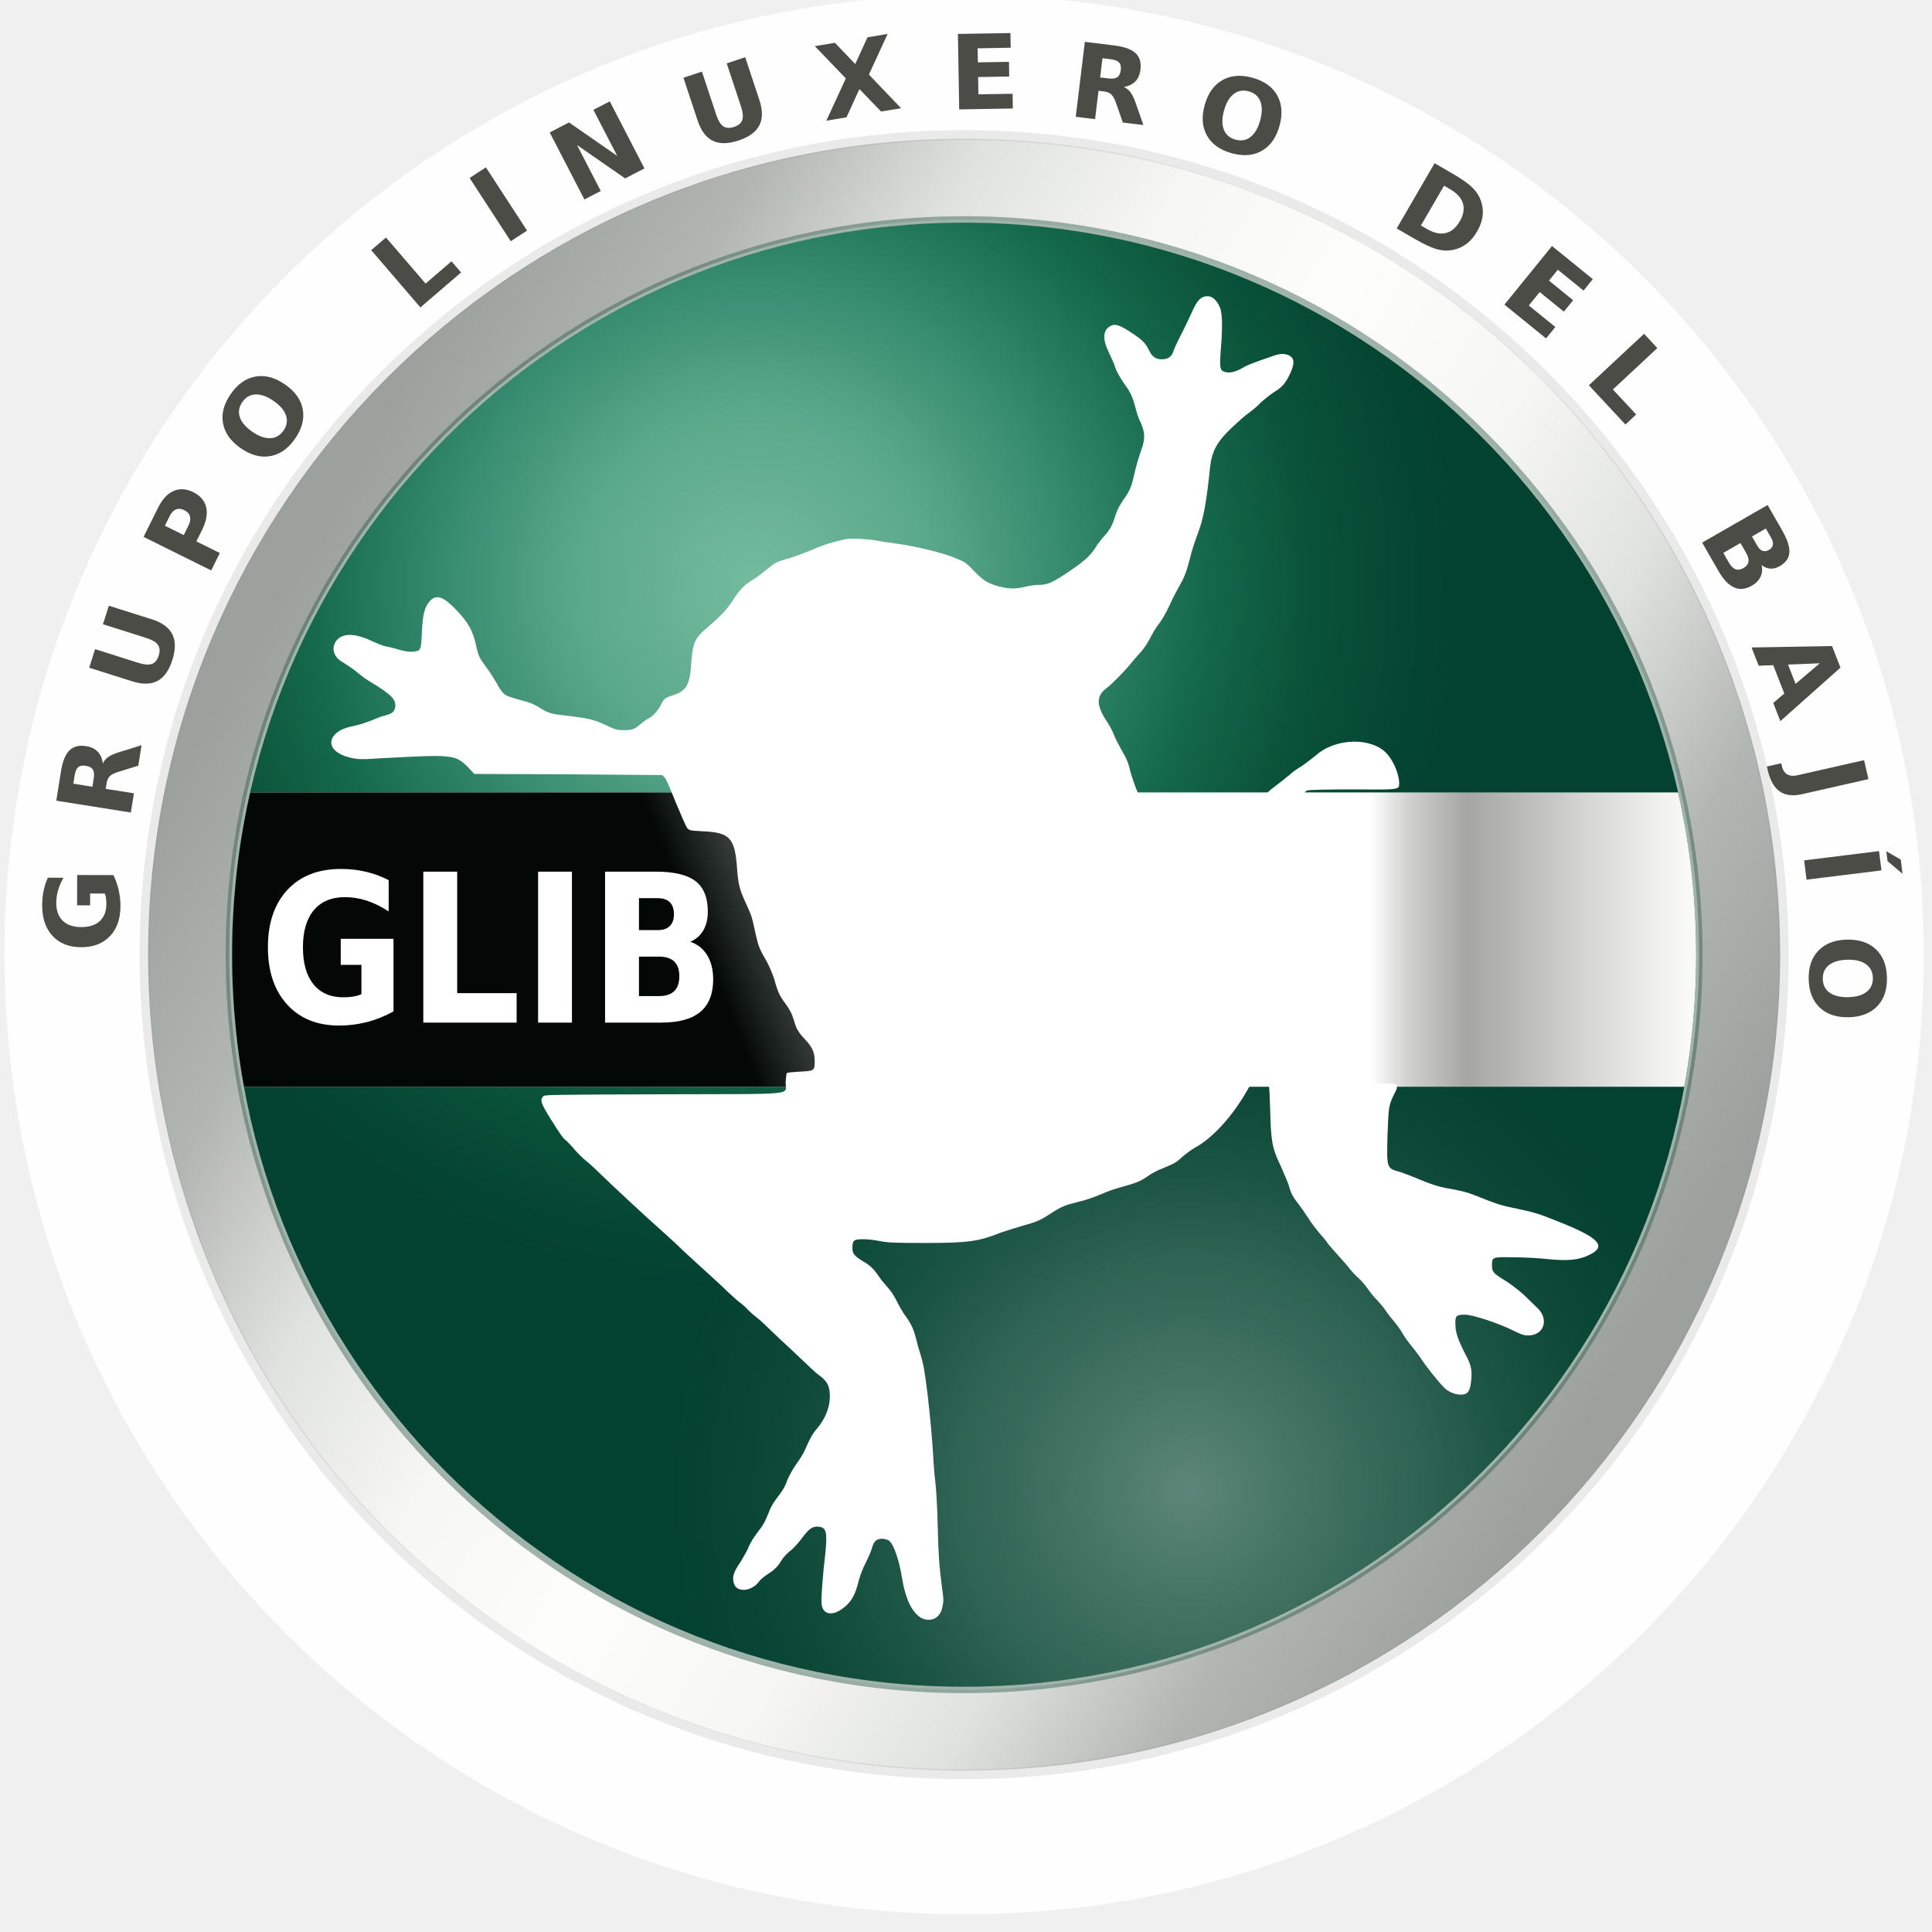
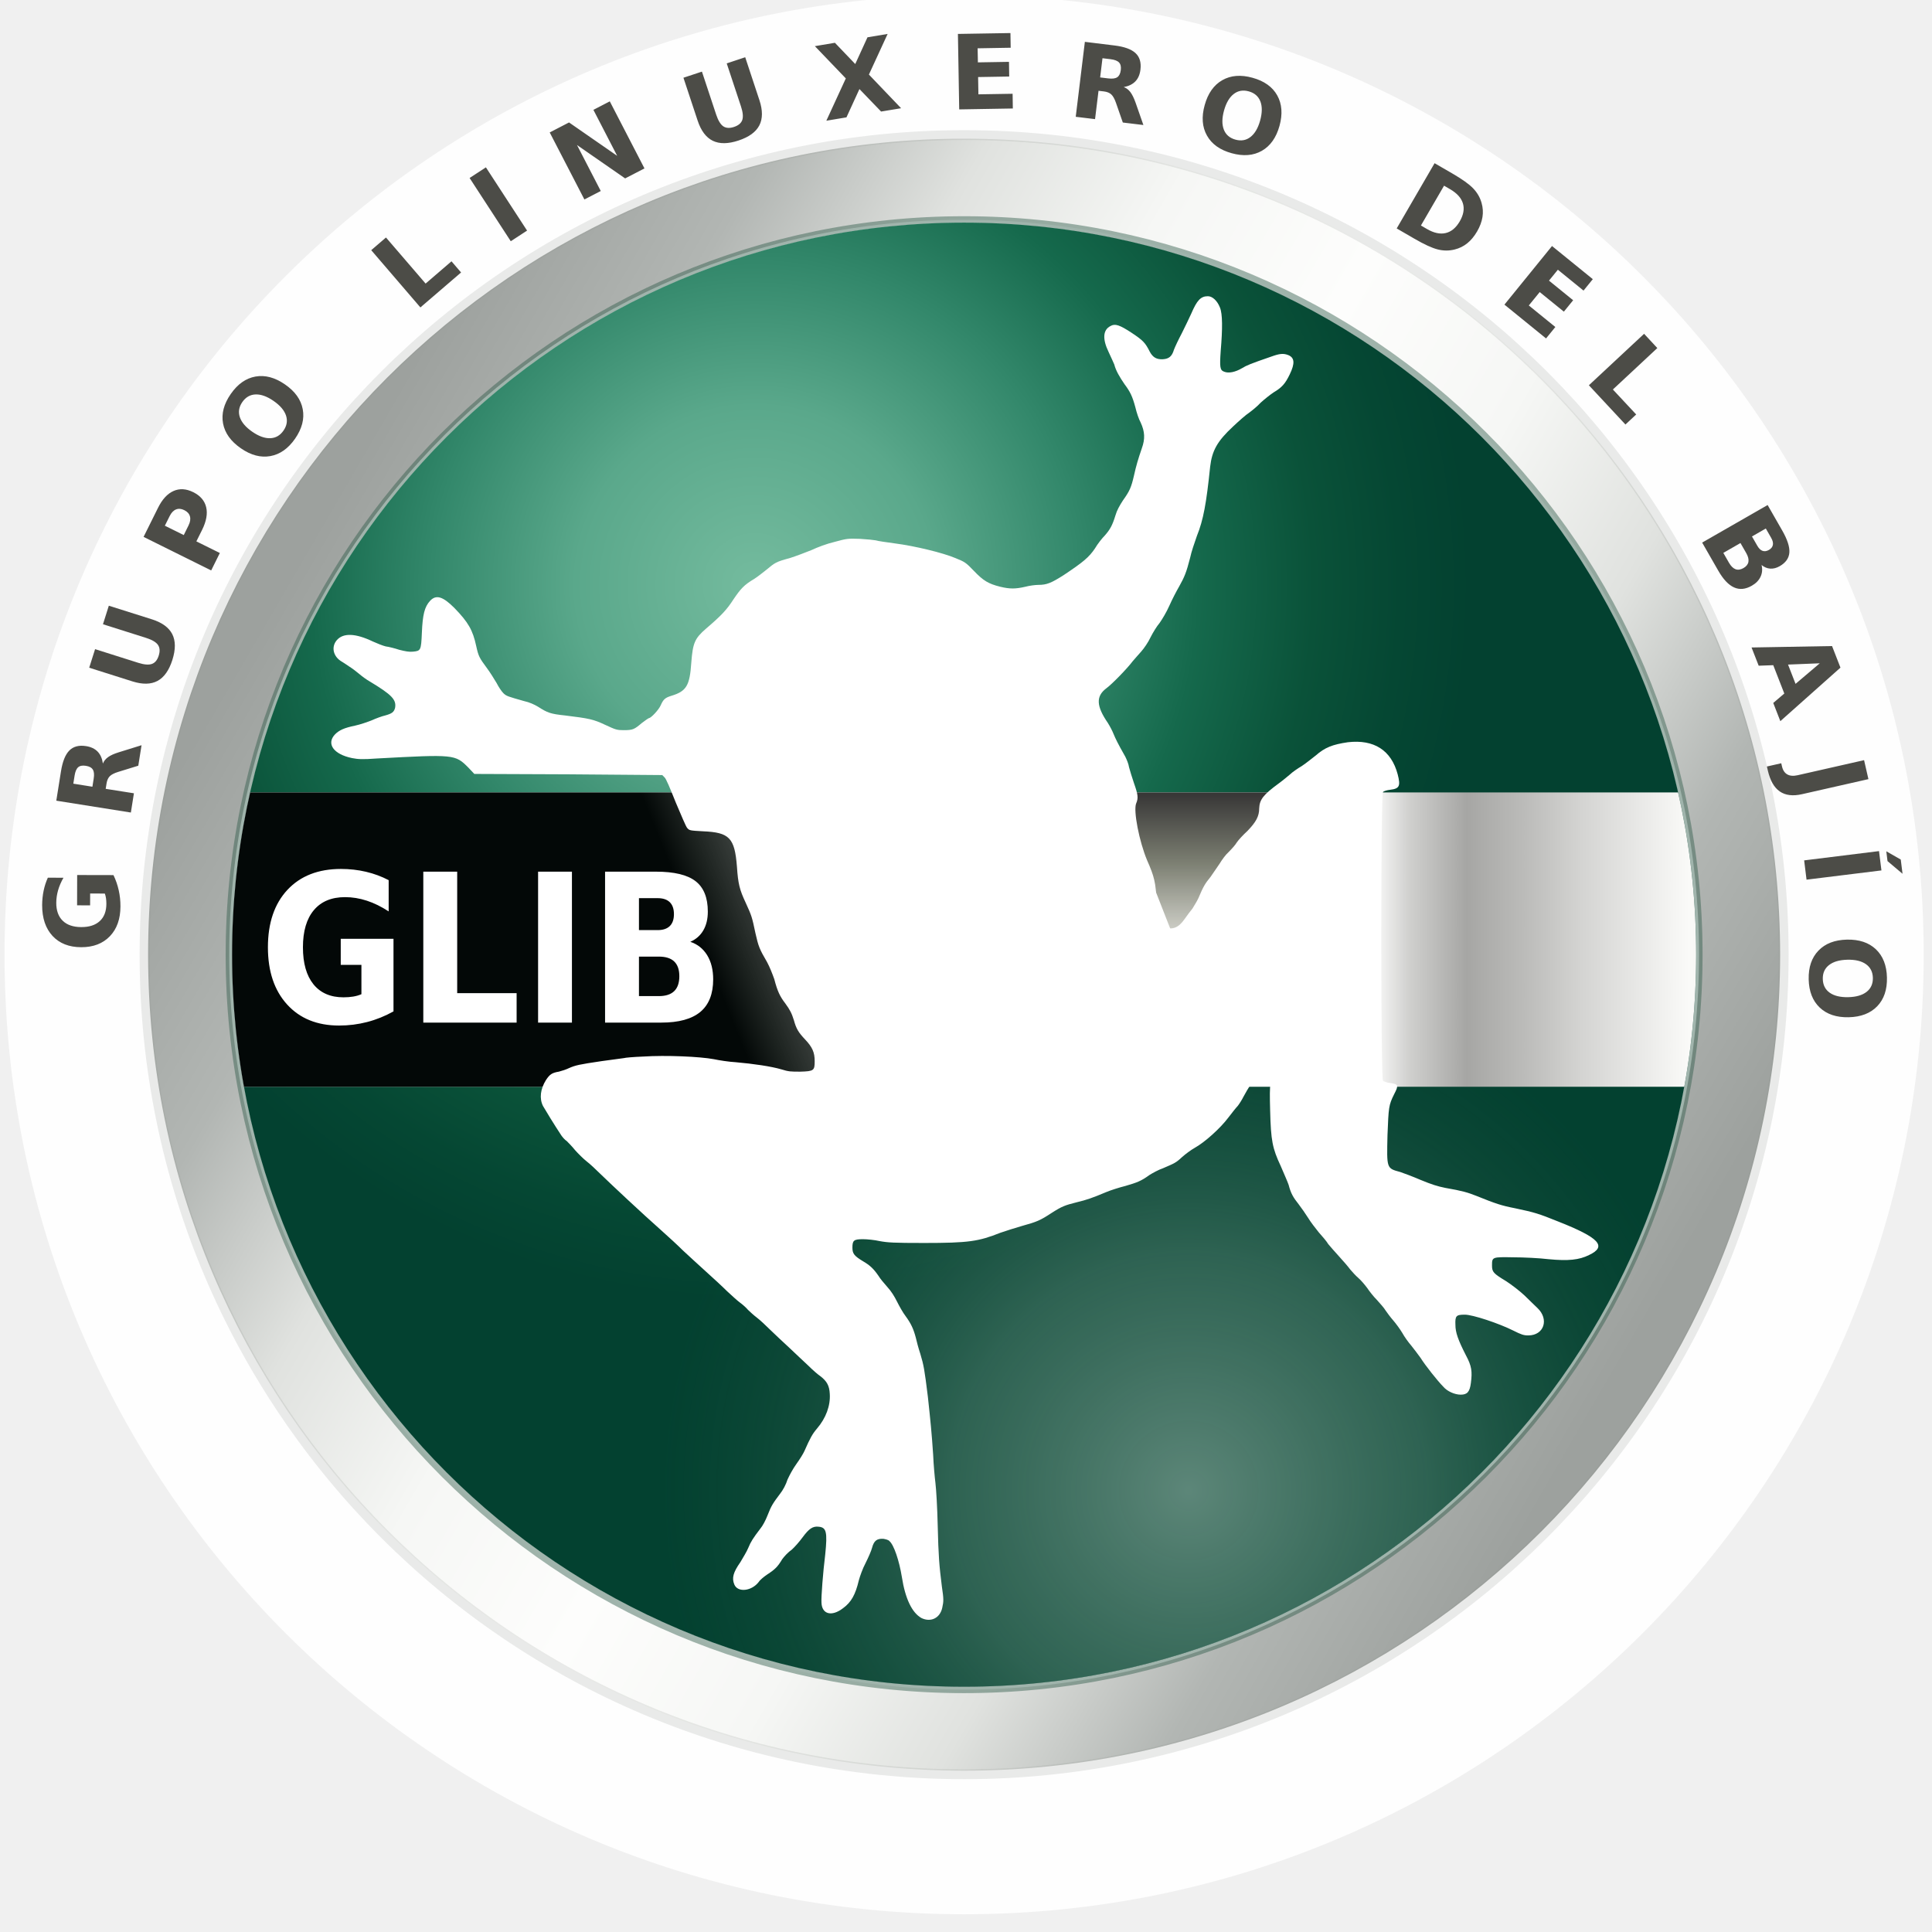
<svg xmlns="http://www.w3.org/2000/svg" viewBox="0 0 512 512">
  <defs>
    <linearGradient id="grad-anillo" x1="78" y1="150" x2="433" y2="356" gradientUnits="userSpaceOnUse">
      <stop offset="0" stop-color="#9da19e" />
      <stop offset=".13" stop-color="#b2b6b3" />
      <stop offset=".25" stop-color="#e0e2df" />
      <stop offset=".37" stop-color="#f6f7f5" />
      <stop offset=".5" stop-color="#fdfdfc" />
      <stop offset=".63" stop-color="#f6f7f5" />
      <stop offset=".75" stop-color="#e0e2df" />
      <stop offset=".87" stop-color="#b2b6b3" />
      <stop offset="1" stop-color="#9da19e" />
    </linearGradient>
    <radialGradient id="grad-esfera" cx="200" cy="155" r="190" gradientUnits="userSpaceOnUse">
      <stop offset="0" stop-color="#74bb9e" />
      <stop offset=".25" stop-color="#5aa88b" />
      <stop offset=".45" stop-color="#33886b" />
      <stop offset=".62" stop-color="#15694c" />
      <stop offset=".78" stop-color="#0a5239" />
      <stop offset=".9" stop-color="#054733" />
      <stop offset="1" stop-color="#034130" />
    </radialGradient>
    <radialGradient id="grad-brillo" cx="315" cy="395" r="140" gradientUnits="userSpaceOnUse">
      <stop offset="0" stop-color="#c9dbd1" stop-opacity=".45" />
      <stop offset=".45" stop-color="#93b1a2" stop-opacity=".3" />
      <stop offset=".8" stop-color="#5a8270" stop-opacity=".1" />
      <stop offset="1" stop-color="#3d6b58" stop-opacity="0" />
    </radialGradient>
    <linearGradient id="grad-banda" x1="50" y1="0" x2="462" y2="0" gradientUnits="userSpaceOnUse">
      <stop offset="0" stop-color="#ffffff" />
      <stop offset=".76" stop-color="#ffffff" />
      <stop offset=".785" stop-color="#d0d0ce" />
      <stop offset=".822" stop-color="#a6a6a4" />
      <stop offset=".86" stop-color="#bcbcba" />
      <stop offset=".896" stop-color="#d4d4d2" />
      <stop offset=".932" stop-color="#e8e8e6" />
      <stop offset=".965" stop-color="#fafaf8" />
      <stop offset="1" stop-color="#e6e6e4" />
    </linearGradient>
    <linearGradient id="grad-banda-negra" x1="187" y1="253" x2="289" y2="212" gradientUnits="userSpaceOnUse">
      <stop offset="0" stop-color="#030807" />
      <stop offset=".08" stop-color="#1d2320" />
      <stop offset=".35" stop-color="#5f6461" stop-opacity=".9" />
      <stop offset=".7" stop-color="#c4c7c5" stop-opacity=".45" />
      <stop offset="1" stop-color="#ffffff" stop-opacity="0" />
    </linearGradient>
+     <linearGradient id="grad-sombra" x1="0" y1="210" x2="0" y2="252" gradientUnits="userSpaceOnUse">
+       <stop offset="0" stop-color="#363535" />
+       <stop offset=".45" stop-color="#7d8073" />
+       <stop offset="1" stop-color="#e6e6e0" />
+     </linearGradient>
    <clipPath id="recorte-esfera">
      <circle cx="255.5" cy="253" r="194" />
    </clipPath>
  </defs>
  <circle id="fondo" cx="255.5" cy="253" r="254.3" fill="#fefefe" />
  <g id="anillo">
    <circle cx="255.5" cy="253" r="205.5" fill="none" stroke="url(#grad-anillo)" stroke-width="21.5" />
    <circle cx="255.5" cy="253" r="194.8" fill="none" stroke="#2f5c4a" stroke-width="1.8" stroke-opacity=".45" />
    <circle cx="255.5" cy="253" r="217.2" fill="none" stroke="#8e938f" stroke-width="2.6" stroke-opacity=".18" />
  </g>
  <g id="esfera">
    <circle cx="255.5" cy="253" r="194" fill="url(#grad-esfera)" />
    <circle cx="255.5" cy="253" r="194" fill="url(#grad-brillo)" />
  </g>
  <g id="banda" clip-path="url(#recorte-esfera)">
    <rect x="50" y="210" width="412" height="78" fill="url(#grad-banda)" />
    <rect x="50" y="210" width="412" height="78" fill="url(#grad-banda-negra)" />
+     <path id="sombra" d="M296 210H340L314 256Z" fill="url(#grad-sombra)" />
  </g>
  <path id="glib" d="M104.28 268.03Q100.93 269.9 97.32 270.84Q93.7 271.78 89.86 271.78Q81.16 271.78 76.08 266.19Q71 260.6 71 251.04Q71 241.37 76.17 235.82Q81.35 230.28 90.35 230.28Q93.82 230.28 97 231.03Q100.18 231.78 103 233.25V241.53Q100.09 239.63 97.21 238.69Q94.33 237.75 91.44 237.75Q86.08 237.75 83.18 241.19Q80.28 244.64 80.28 251.04Q80.28 257.39 83.07 260.85Q85.87 264.3 91.02 264.3Q92.42 264.3 93.62 264.1Q94.82 263.9 95.78 263.47V255.7H90.3V248.79H104.28ZM112.18 231H121.16V263.2H136.91V271H112.18ZM142.6 231H151.57V271H142.6ZM174.29 246.49Q176.41 246.49 177.51 245.41Q178.6 244.34 178.6 242.25Q178.6 240.19 177.51 239.1Q176.41 238.02 174.29 238.02H169.33V246.49ZM174.6 263.98Q177.3 263.98 178.66 262.67Q180.03 261.35 180.03 258.7Q180.03 256.1 178.67 254.8Q177.32 253.51 174.6 253.51H169.33V263.98ZM182.94 249.59Q185.83 250.56 187.42 253.16Q189 255.76 189 259.53Q189 265.32 185.6 268.16Q182.19 271 175.25 271H160.35V231H173.83Q181.08 231 184.33 233.52Q187.58 236.04 187.58 241.58Q187.58 244.5 186.39 246.55Q185.2 248.6 182.94 249.59Z" fill="#ffffff" />
-   <path id="rana" d="M244.2 428.8C241.7 427.4 239.9 423.7 239.0 417.9C238.3 413.6 236.9 409.4 235.7 408.4C235.5 408.1 234.7 407.9 234.1 407.8C232.4 407.7 231.6 408.3 231.1 410.2C230.9 411.0 230.1 412.8 229.4 414.2C228.6 415.7 227.9 417.7 227.6 418.8C226.7 422.6 225.6 424.6 223.4 426.2C220.4 428.5 217.8 427.8 217.7 424.7C217.6 423.3 218.1 416.7 218.7 411.9C219.3 406.0 219.0 404.8 217.0 404.6C215.4 404.4 214.4 405.1 212.7 407.4C211.9 408.5 210.6 410.0 209.8 410.7C208.9 411.3 207.8 412.5 207.3 413.2C206.1 415.2 205.4 415.9 203.4 417.2C202.5 417.8 201.4 418.7 201.1 419.2C199.2 421.7 195.5 422.1 194.6 419.9C193.9 418.2 194.3 416.7 196.2 414.0C196.9 412.8 197.9 411.2 198.3 410.2C199.0 408.5 199.6 407.6 201.5 405.1C202.1 404.4 202.9 402.9 203.4 401.6C204.4 399.0 204.9 398.3 206.7 395.9C207.5 394.9 208.3 393.4 208.7 392.1C209.3 390.8 210.1 389.3 211.1 387.9C211.9 386.8 212.9 385.2 213.2 384.5C214.7 381.1 215.3 380.0 216.5 378.6C218.9 375.8 220.1 372.5 219.9 369.4C219.8 367.2 219.1 366.0 217.4 364.7C216.8 364.3 215.4 363.1 214.2 361.9C213.0 360.8 210.7 358.6 209.1 357.1C207.5 355.6 205.2 353.5 204.1 352.4C203.0 351.3 201.4 349.8 200.6 349.2C199.8 348.6 198.7 347.6 198.2 347.1C197.8 346.6 196.8 345.7 196.1 345.2C195.4 344.7 193.9 343.3 192.7 342.2C191.5 341.0 189.0 338.7 187.0 336.9C185.0 335.1 182.3 332.6 181.0 331.4C179.7 330.1 177.2 327.8 175.4 326.2C170.1 321.5 162.3 314.2 158.9 310.9C157.9 309.9 156.4 308.5 155.5 307.8C154.6 307.1 153.2 305.7 152.4 304.8C151.6 303.8 150.6 302.8 150.2 302.4C149.3 301.8 148.6 300.8 145.9 296.5C143.3 292.3 143.1 291.6 143.9 290.6C144.2 290.1 144.9 290.1 175.7 290.0C212.2 289.9 208.1 290.3 208.2 286.8C208.3 285.6 208.4 284.5 208.5 284.4C208.7 284.2 210.2 284.1 211.9 284.0C215.8 283.8 215.9 283.8 215.9 281.2C215.9 278.9 215.3 277.5 213.3 275.4C211.6 273.6 211.0 272.6 210.4 270.4C209.8 268.5 209.4 267.7 208.1 265.9C206.7 264.1 206.0 262.6 205.2 259.5C204.7 258.1 204.0 256.3 203.3 255.0C201.2 251.4 201.0 250.8 200.2 247.3C199.3 243.0 199.2 242.7 197.6 239.2C196.0 235.8 195.6 234.2 195.3 229.7C194.7 222.0 193.3 220.6 186.3 220.3C182.8 220.1 182.7 220.1 182.1 219.4C181.8 219.1 180.5 216.0 179.1 212.7C177.5 208.7 176.5 206.3 176.1 206.0L175.5 205.4L150.6 205.2L125.7 205.1L124.1 203.4C120.6 199.9 120.4 199.9 100.0 201.0C95.9 201.3 94.9 201.2 93.3 200.9C88.4 199.9 86.4 197.1 88.8 194.6C89.9 193.5 91.2 192.9 94.1 192.3C95.5 192.0 97.5 191.3 98.5 190.9C99.6 190.4 101.2 189.8 102.1 189.6C103.9 189.1 104.4 188.7 104.7 187.6C105.1 185.4 103.8 184.1 98.0 180.6C97.1 180.1 95.9 179.2 95.2 178.6C94.5 178.0 93.3 177.1 92.5 176.6C91.8 176.1 90.7 175.4 90.2 175.1C88.2 173.7 87.8 171.3 89.3 169.6C91.0 167.7 94.2 167.8 98.8 170.0C99.9 170.5 101.4 171.1 102.2 171.3C103.0 171.4 104.6 171.8 105.8 172.2C107.4 172.6 108.4 172.8 109.4 172.7C111.5 172.5 111.6 172.4 111.8 167.7C112.0 162.9 112.5 160.8 114.0 159.2C115.6 157.5 117.4 158.1 120.4 161.1C124.1 164.9 125.3 167.0 126.2 171.2C126.8 173.9 127.0 174.3 129.0 177.0C129.9 178.2 131.0 180.0 131.6 181.0C132.1 182.0 132.9 183.2 133.4 183.7C134.2 184.5 134.7 184.6 138.9 185.8C140.3 186.1 141.6 186.7 142.6 187.3C145.1 188.9 145.9 189.2 149.7 189.6C156.2 190.4 157.2 190.6 160.4 192.1C163.2 193.4 163.5 193.5 165.3 193.5C167.7 193.5 168.1 193.3 170.1 191.6C171.0 190.9 171.9 190.3 172.0 190.3C172.5 190.3 174.6 188.1 175.1 186.9C175.8 185.3 176.3 184.9 177.9 184.4C181.9 183.2 182.8 181.7 183.2 175.6C183.6 170.4 184.1 169.2 187.1 166.6C191.2 163.1 192.6 161.6 194.4 158.8C196.3 156.0 197.2 155.0 199.9 153.4C200.7 152.9 202.1 151.8 203.1 151.0C205.4 149.1 205.6 148.9 209.3 147.9C210.9 147.4 213.5 146.4 215.0 145.8C216.7 145.0 219.1 144.1 221.2 143.6C224.5 142.7 224.7 142.7 227.9 142.8C229.7 142.9 231.6 143.1 232.1 143.2C232.7 143.4 234.9 143.7 237.1 144.0C242.5 144.7 249.9 146.5 253.2 147.9C255.7 148.9 256.0 149.1 258.1 151.3C260.6 153.9 261.9 154.7 265.1 155.5C267.6 156.1 269.1 156.1 271.7 155.5C272.8 155.2 274.4 155.0 275.2 155.0C277.4 155.0 278.6 154.5 281.9 152.4C287.0 149.0 288.6 147.7 290.2 145.3C290.9 144.1 292.1 142.6 292.8 141.9C294.2 140.3 294.8 139.2 295.6 136.6C296.0 135.2 296.7 134.0 297.6 132.6C299.4 130.1 299.8 129.1 300.5 126.1C301.1 123.4 301.6 121.7 302.6 118.8C303.5 116.3 303.4 114.4 302.3 112.0C301.8 111.1 301.2 109.3 300.9 108.0C300.1 105.0 299.5 103.8 298.0 101.8C296.7 99.9 295.7 98.2 295.3 96.6C295.1 96.1 294.4 94.6 293.8 93.3C292.1 89.8 292.3 87.4 294.3 86.4C295.5 85.7 296.7 86.1 299.9 88.2C302.9 90.2 303.5 90.8 304.7 93.2C305.5 94.7 306.5 95.3 308.2 95.2C309.8 95.1 310.6 94.4 311.1 92.7C311.4 91.9 312.3 90.0 313.2 88.3C314.1 86.5 315.2 84.2 315.7 83.1C317.2 79.6 318.2 78.5 320.1 78.5C321.3 78.5 322.6 79.7 323.3 81.5C324.0 83.2 324.0 87.1 323.5 93.0C323.2 97.3 323.3 98.1 324.4 98.5C325.6 99.0 327.4 98.6 329.1 97.6C330.4 96.8 331.4 96.4 336.9 94.5C339.1 93.7 340.1 93.6 341.4 94.1C343.1 94.8 343.2 96.3 341.8 99.2C340.6 101.7 339.7 102.7 337.5 104.0C336.6 104.6 335.1 105.8 334.1 106.7C333.2 107.7 331.8 108.8 331.0 109.4C330.2 109.9 328.4 111.5 326.8 113.0C322.6 116.9 321.2 119.4 320.7 123.7C319.7 133.4 318.9 137.8 317.2 142.0C316.6 143.7 315.7 146.3 315.4 147.8C314.4 151.7 313.9 152.9 312.5 155.4C311.8 156.6 310.6 158.9 309.9 160.5C309.1 162.3 308.0 164.1 307.3 165.1C306.6 165.9 305.5 167.7 304.9 168.9C304.3 170.2 303.2 171.8 302.4 172.7C301.7 173.5 300.7 174.6 300.2 175.2C298.7 177.2 294.7 181.3 293.2 182.4C290.4 184.5 290.5 187.1 293.6 191.6C294.1 192.4 294.8 193.7 295.1 194.5C295.7 195.9 296.1 196.8 298.2 200.5C298.6 201.3 299.1 202.5 299.3 203.4C299.6 205.0 301.0 209.0 301.8 210.7C302.1 211.4 302.5 211.8 303.0 212.0C303.6 212.2 308.5 212.2 318.2 212.2C334.3 212.2 333.4 212.4 335.6 210.3C336.3 209.6 337.8 208.4 338.9 207.6C340.0 206.8 341.3 205.7 341.9 205.2C342.4 204.7 343.8 203.7 345.0 203.0C346.2 202.2 347.8 200.9 348.7 200.2C353.9 195.5 363.6 195.3 367.6 199.8C369.3 201.7 370.8 205.2 370.8 207.6C370.8 209.3 371.0 209.3 358.3 209.2C351.7 209.2 346.8 209.3 346.4 209.5C346.1 209.6 345.5 210.2 345.3 210.7C344.6 212.0 344.5 212.1 342.5 212.3C339.8 212.6 340.1 208.4 340.1 248.1C340.1 287.8 339.8 283.7 342.5 284.0C344.5 284.2 344.6 284.3 345.3 285.5C345.5 286.1 346.1 286.6 346.4 286.8C346.8 286.9 351.7 287.0 358.2 287.0C365.3 287.0 369.5 287.1 369.8 287.3C370.4 287.6 370.4 288.3 369.5 289.9C368.0 292.9 368.0 293.4 367.7 300.8C367.5 309.7 367.4 309.6 371.1 310.6C372.0 310.9 374.4 311.8 376.5 312.7C379.4 313.9 381.0 314.4 383.0 314.8C387.6 315.6 388.9 316.0 391.2 316.9C396.4 319.0 397.9 319.5 401.5 320.2C406.7 321.3 407.7 321.6 412.9 323.7C423.8 328.0 426.0 330.3 421.1 332.6C418.5 333.9 415.6 334.2 410.4 333.7C407.9 333.4 403.7 333.2 401.1 333.2C395.4 333.1 395.4 333.1 395.4 335.4C395.4 337.1 395.8 337.5 399.1 339.5C400.5 340.4 402.6 342.0 404.0 343.3C405.3 344.6 406.8 346.0 407.4 346.6C410.6 349.6 409.2 353.9 405.0 353.9C403.8 353.9 403.2 353.7 401.0 352.6C397.2 350.7 390.3 348.4 388.2 348.4C385.9 348.4 385.6 348.7 385.7 351.1C385.7 353.1 386.4 355.1 388.5 359.2C390.0 362.0 390.2 363.4 389.8 366.5C389.5 368.9 388.8 369.6 387.1 369.6C385.5 369.6 383.5 368.7 382.5 367.5C381.0 366.0 377.6 361.7 376.5 359.9C375.8 358.9 374.7 357.5 374.0 356.6C373.3 355.8 372.2 354.3 371.6 353.2C371.0 352.2 369.9 350.7 369.2 349.9C368.5 349.1 367.6 347.9 367.2 347.3C366.8 346.6 365.7 345.4 364.9 344.5C364.0 343.6 362.9 342.2 362.3 341.3C361.7 340.5 360.7 339.3 360.0 338.7C359.3 338.1 358.4 337.1 357.8 336.4C357.3 335.7 356.0 334.2 354.9 333.0C353.8 331.8 352.5 330.3 352.0 329.7C351.6 329.0 350.4 327.6 349.5 326.6C348.6 325.5 347.3 323.8 346.7 322.8C346.0 321.7 344.9 320.1 344.2 319.2C342.7 317.3 342.1 316.3 341.5 314.0C341.2 313.1 340.2 310.9 339.4 309.0C337.1 304.2 336.8 302.5 336.6 293.7C336.3 285.7 336.4 285.9 334.3 285.9C332.6 285.9 331.9 286.4 330.5 289.0C326.7 295.7 321.4 301.6 316.6 304.2C315.7 304.7 314.2 305.8 313.3 306.6C311.6 308.2 311.2 308.3 308.2 309.6C307.0 310.0 305.4 310.9 304.6 311.4C302.4 313.0 301.3 313.4 298.2 314.3C296.6 314.7 294.4 315.4 293.2 315.9C289.4 317.5 287.9 318.0 285.4 318.6C282.2 319.4 281.4 319.7 278.6 321.5C275.7 323.4 274.8 323.8 270.8 324.9C269.1 325.4 266.5 326.2 265.1 326.7C259.3 329.0 256.7 329.4 244.9 329.4C236.8 329.4 235.3 329.3 233.1 328.9C231.8 328.6 229.8 328.4 228.7 328.4C226.3 328.4 225.9 328.7 225.9 330.6C225.9 332.2 226.3 332.8 228.8 334.3C230.5 335.3 231.5 336.2 232.8 338.1C233.2 338.8 234.3 340.1 235.1 341.0C236.2 342.2 237.0 343.5 237.7 344.9C238.3 346.1 239.3 347.9 240.0 348.8C241.4 350.7 242.1 352.2 242.7 354.5C242.9 355.4 243.4 357.3 243.9 358.8C244.8 361.8 245.0 362.9 245.9 370.2C246.6 376.7 246.9 379.6 247.3 385.6C247.4 388.1 247.7 391.4 247.9 393.0C248.1 394.6 248.4 399.6 248.5 404.2C248.7 412.5 248.9 414.8 249.6 420.4C250.1 423.8 250.1 424.3 249.7 426.1C249.1 428.8 246.7 430.0 244.2 428.8Z" fill="#ffffff" />
+   <path id="rana" d="M244.2 428.8C241.7 427.4 239.9 423.7 239.0 417.9C238.3 413.6 236.9 409.4 235.7 408.4C235.5 408.1 234.7 407.9 234.1 407.8C232.4 407.7 231.6 408.3 231.1 410.2C230.9 411.0 230.1 412.8 229.4 414.2C228.6 415.7 227.9 417.7 227.6 418.8C226.7 422.6 225.6 424.6 223.4 426.2C220.4 428.5 217.8 427.8 217.7 424.7C217.6 423.3 218.1 416.7 218.7 411.9C219.3 406.0 219.0 404.8 217.0 404.6C215.4 404.4 214.4 405.1 212.7 407.4C211.9 408.5 210.6 410.0 209.8 410.7C208.9 411.3 207.8 412.5 207.3 413.2C206.1 415.2 205.4 415.9 203.4 417.2C202.5 417.8 201.4 418.7 201.1 419.2C199.2 421.7 195.5 422.1 194.6 419.9C193.9 418.2 194.3 416.7 196.2 414.0C196.9 412.8 197.9 411.2 198.3 410.2C199.0 408.5 199.6 407.6 201.5 405.1C202.1 404.4 202.9 402.9 203.4 401.6C204.4 399.0 204.9 398.3 206.7 395.9C207.5 394.9 208.3 393.4 208.7 392.1C209.3 390.8 210.1 389.3 211.1 387.9C211.9 386.8 212.9 385.2 213.2 384.5C214.7 381.1 215.3 380.0 216.5 378.6C218.9 375.8 220.1 372.5 219.9 369.4C219.8 367.2 219.1 366.0 217.4 364.7C216.8 364.3 215.4 363.1 214.2 361.9C213.0 360.8 210.7 358.6 209.1 357.1C207.5 355.6 205.2 353.5 204.1 352.4C203.0 351.3 201.4 349.8 200.6 349.2C199.8 348.6 198.7 347.6 198.2 347.1C197.8 346.6 196.8 345.7 196.1 345.2C195.4 344.7 193.9 343.3 192.7 342.2C191.5 341.0 189.0 338.7 187.0 336.9C185.0 335.1 182.3 332.6 181.0 331.4C179.7 330.1 177.2 327.8 175.4 326.2C170.1 321.5 162.3 314.2 158.9 310.9C157.9 309.9 156.4 308.5 155.5 307.8C154.6 307.1 153.2 305.7 152.4 304.8C151.6 303.8 150.6 302.8 150.2 302.4C149.7 302.1 148.9 301.2 148.5 300.5C147.1 298.4 144.4 294.0 143.9 293.1C142.9 291.1 143.2 288.6 144.7 286.2C145.7 284.7 146.3 284.3 148.1 284.0C148.9 283.8 150.1 283.4 150.7 283.1C152.5 282.3 153.4 282.1 159.5 281.2C162.6 280.8 165.3 280.4 165.4 280.4C165.6 280.3 167.8 280.1 170.4 280.0C176.5 279.6 185.5 280.0 189.2 280.7C190.6 281.0 193.2 281.4 195.0 281.5C199.6 281.9 204.4 282.6 207.1 283.4C209.0 284.0 209.6 284.0 212.1 284.0C215.7 283.9 215.9 283.7 215.9 281.2C215.9 278.9 215.3 277.5 213.3 275.4C211.6 273.6 211.0 272.6 210.4 270.4C209.8 268.5 209.4 267.7 208.1 265.9C206.7 264.1 206.0 262.6 205.2 259.5C204.7 258.1 204.0 256.3 203.3 255.0C201.2 251.4 201.0 250.8 200.2 247.3C199.3 243.0 199.2 242.7 197.6 239.2C196.0 235.8 195.6 234.2 195.3 229.7C194.7 222.0 193.3 220.6 186.3 220.3C182.8 220.1 182.7 220.1 182.1 219.4C181.8 219.1 180.5 216.0 179.1 212.7C177.5 208.7 176.5 206.3 176.1 206.0L175.5 205.4L150.6 205.2L125.7 205.1L124.1 203.4C120.6 199.9 120.4 199.9 100.0 201.0C95.9 201.3 94.9 201.2 93.3 200.9C88.4 199.9 86.4 197.1 88.8 194.6C89.9 193.5 91.2 192.9 94.1 192.3C95.5 192.0 97.5 191.3 98.5 190.9C99.6 190.4 101.2 189.8 102.1 189.6C103.9 189.1 104.4 188.7 104.7 187.6C105.1 185.4 103.8 184.1 98.0 180.6C97.1 180.1 95.9 179.2 95.2 178.6C94.5 178.0 93.3 177.1 92.5 176.6C91.8 176.1 90.7 175.4 90.2 175.1C88.2 173.7 87.8 171.3 89.3 169.6C91.0 167.7 94.2 167.8 98.8 170.0C99.9 170.5 101.4 171.1 102.2 171.3C103.0 171.4 104.6 171.8 105.8 172.2C107.4 172.6 108.4 172.8 109.4 172.7C111.5 172.5 111.6 172.4 111.8 167.7C112.0 162.9 112.5 160.8 114.0 159.2C115.6 157.5 117.4 158.1 120.4 161.1C124.1 164.9 125.3 167.0 126.2 171.2C126.8 173.9 127.0 174.3 129.0 177.0C129.9 178.2 131.0 180.0 131.6 181.0C132.1 182.0 132.9 183.2 133.4 183.7C134.2 184.5 134.7 184.6 138.9 185.8C140.3 186.1 141.6 186.7 142.6 187.3C145.1 188.9 145.9 189.2 149.7 189.6C156.2 190.4 157.2 190.6 160.4 192.1C163.2 193.4 163.5 193.5 165.3 193.5C167.7 193.5 168.1 193.3 170.1 191.6C171.0 190.9 171.9 190.3 172.0 190.3C172.5 190.3 174.6 188.1 175.1 186.9C175.8 185.3 176.3 184.9 177.9 184.4C181.9 183.2 182.8 181.7 183.2 175.6C183.6 170.4 184.1 169.2 187.1 166.6C191.2 163.1 192.6 161.6 194.4 158.8C196.3 156.0 197.2 155.0 199.9 153.4C200.7 152.9 202.1 151.8 203.1 151.0C205.4 149.1 205.6 148.9 209.3 147.9C210.9 147.4 213.5 146.4 215.0 145.8C216.7 145.0 219.1 144.1 221.2 143.6C224.5 142.7 224.7 142.7 227.9 142.8C229.7 142.9 231.6 143.1 232.1 143.2C232.7 143.4 234.9 143.7 237.1 144.0C242.5 144.7 249.9 146.5 253.2 147.9C255.7 148.9 256.0 149.1 258.1 151.3C260.6 153.9 261.9 154.7 265.1 155.5C267.6 156.1 269.1 156.1 271.7 155.5C272.8 155.2 274.4 155.0 275.2 155.0C277.4 155.0 278.6 154.5 281.9 152.4C287.0 149.0 288.6 147.7 290.2 145.3C290.9 144.1 292.1 142.6 292.8 141.9C294.2 140.3 294.8 139.2 295.6 136.6C296.0 135.2 296.7 134.0 297.6 132.6C299.4 130.1 299.8 129.1 300.5 126.1C301.1 123.4 301.6 121.7 302.6 118.8C303.5 116.3 303.4 114.4 302.3 112.0C301.8 111.1 301.2 109.3 300.9 108.0C300.1 105.0 299.5 103.8 298.0 101.8C296.7 99.9 295.7 98.2 295.3 96.6C295.1 96.1 294.4 94.6 293.8 93.3C292.1 89.8 292.3 87.4 294.3 86.4C295.5 85.7 296.7 86.1 299.9 88.2C302.9 90.2 303.5 90.8 304.7 93.2C305.5 94.7 306.5 95.3 308.2 95.2C309.8 95.1 310.6 94.4 311.1 92.7C311.4 91.9 312.3 90.0 313.2 88.3C314.1 86.5 315.2 84.2 315.7 83.1C317.2 79.6 318.2 78.5 320.1 78.5C321.3 78.5 322.6 79.7 323.3 81.5C324.0 83.2 324.0 87.1 323.5 93.0C323.2 97.3 323.3 98.1 324.4 98.5C325.6 99.0 327.4 98.6 329.1 97.6C330.4 96.8 331.4 96.4 336.9 94.5C339.1 93.7 340.1 93.6 341.4 94.1C343.1 94.8 343.2 96.3 341.8 99.2C340.6 101.7 339.7 102.7 337.5 104.0C336.6 104.6 335.1 105.8 334.1 106.7C333.2 107.7 331.8 108.8 331.0 109.4C330.2 109.9 328.4 111.5 326.8 113.0C322.6 116.9 321.2 119.4 320.7 123.7C319.7 133.4 318.9 137.8 317.2 142.0C316.6 143.7 315.7 146.3 315.4 147.8C314.4 151.7 313.9 152.9 312.5 155.4C311.8 156.6 310.6 158.9 309.9 160.5C309.1 162.3 308.0 164.1 307.3 165.1C306.6 165.9 305.5 167.7 304.9 168.9C304.3 170.2 303.2 171.8 302.4 172.7C301.7 173.5 300.7 174.6 300.2 175.2C298.7 177.2 294.7 181.3 293.2 182.4C290.4 184.5 290.5 187.1 293.6 191.6C294.1 192.4 294.8 193.7 295.1 194.5C295.7 195.9 296.1 196.8 298.2 200.5C298.6 201.3 299.1 202.5 299.2 203.3C299.4 204.1 300.0 206.0 300.5 207.5C301.6 210.6 301.7 211.5 301.1 212.9C300.3 214.8 301.9 223.0 304.0 228.0C305.9 232.3 306.3 233.9 306.5 239.0C306.7 244.0 307.1 245.2 308.5 245.7C310.7 246.5 312.3 245.9 313.9 243.6C314.6 242.6 315.5 241.4 316.0 240.8C316.4 240.1 317.2 238.9 317.6 238.0C318.9 234.9 319.4 234.1 320.8 232.4C321.5 231.4 322.6 229.8 323.2 228.9C323.8 227.9 324.8 226.5 325.6 225.8C326.4 225.0 327.4 223.9 327.8 223.2C328.2 222.6 329.5 221.2 330.6 220.2C332.9 217.8 333.7 216.3 333.7 214.2C333.8 211.9 334.8 210.6 338.9 207.6C340.0 206.8 341.3 205.7 341.9 205.2C342.4 204.7 343.8 203.7 345.0 203.0C346.2 202.2 347.8 200.9 348.7 200.2C351.1 198.1 353.1 197.3 357.2 196.7C364.1 195.9 368.7 198.8 370.4 205.2C371.2 208.3 370.9 209.0 368.4 209.3C367.6 209.4 366.8 209.6 366.5 209.9C365.9 210.5 365.9 285.8 366.5 286.4C366.7 286.6 367.5 286.9 368.3 287.0C370.6 287.3 370.7 287.6 369.5 289.9C368.0 292.9 368.0 293.4 367.7 300.8C367.5 309.7 367.4 309.6 371.1 310.6C372.0 310.9 374.4 311.8 376.5 312.7C379.4 313.9 381.0 314.4 383.0 314.8C387.6 315.6 388.9 316.0 391.2 316.9C396.4 319.0 397.9 319.5 401.5 320.2C406.7 321.3 407.7 321.6 412.9 323.7C423.8 328.0 426.0 330.3 421.1 332.6C418.5 333.9 415.6 334.2 410.4 333.7C407.9 333.4 403.7 333.2 401.1 333.2C395.4 333.1 395.4 333.1 395.4 335.4C395.4 337.1 395.8 337.5 399.1 339.5C400.5 340.4 402.6 342.0 404.0 343.3C405.3 344.6 406.8 346.0 407.4 346.6C410.6 349.6 409.2 353.9 405.0 353.9C403.8 353.9 403.2 353.7 401.0 352.6C397.2 350.7 390.3 348.4 388.2 348.4C385.9 348.4 385.6 348.7 385.7 351.1C385.7 353.1 386.4 355.1 388.5 359.2C390.0 362.0 390.2 363.4 389.8 366.5C389.5 368.9 388.8 369.6 387.1 369.6C385.5 369.6 383.5 368.7 382.5 367.5C381.0 366.0 377.6 361.7 376.5 359.9C375.8 358.9 374.7 357.5 374.0 356.6C373.3 355.8 372.2 354.3 371.6 353.2C371.0 352.2 369.9 350.7 369.2 349.9C368.5 349.1 367.6 347.9 367.2 347.3C366.8 346.6 365.7 345.4 364.9 344.5C364.0 343.6 362.9 342.2 362.3 341.3C361.7 340.5 360.7 339.3 360.0 338.7C359.3 338.1 358.4 337.1 357.8 336.4C357.3 335.7 356.0 334.2 354.9 333.0C353.8 331.8 352.5 330.3 352.0 329.7C351.6 329.0 350.4 327.6 349.5 326.6C348.6 325.5 347.3 323.8 346.7 322.8C346.0 321.7 344.9 320.1 344.2 319.2C342.7 317.3 342.1 316.3 341.5 314.0C341.2 313.1 340.2 310.9 339.4 309.0C337.2 304.3 336.8 302.3 336.6 294.3C336.4 286.7 336.5 286.0 338.4 284.0L339.6 282.7L339.6 279.6C339.6 276.0 339.5 275.7 337.5 275.6C334.1 275.3 332.0 278.1 332.4 282.1C332.7 285.3 332.7 285.5 331.5 287.4C330.8 288.3 330.0 289.8 329.5 290.7C329.1 291.5 328.4 292.6 328.0 293.1C327.6 293.5 326.5 294.9 325.5 296.2C323.4 299.0 319.3 302.7 316.6 304.2C315.7 304.7 314.2 305.8 313.3 306.6C311.6 308.2 311.2 308.3 308.2 309.6C307.0 310.0 305.4 310.9 304.6 311.4C302.4 313.0 301.3 313.4 298.2 314.3C296.6 314.7 294.4 315.4 293.2 315.9C289.4 317.5 287.9 318.0 285.4 318.6C282.2 319.4 281.4 319.7 278.6 321.5C275.7 323.4 274.8 323.8 270.8 324.9C269.1 325.4 266.5 326.2 265.1 326.7C259.3 329.0 256.7 329.4 244.9 329.4C236.8 329.4 235.3 329.3 233.1 328.9C231.8 328.6 229.8 328.4 228.7 328.4C226.3 328.4 225.9 328.7 225.9 330.6C225.9 332.2 226.3 332.8 228.8 334.3C230.5 335.3 231.5 336.2 232.8 338.1C233.2 338.8 234.3 340.1 235.1 341.0C236.2 342.2 237.0 343.5 237.7 344.9C238.3 346.1 239.3 347.9 240.0 348.8C241.4 350.7 242.1 352.2 242.7 354.5C242.9 355.4 243.4 357.3 243.9 358.8C244.8 361.8 245.0 362.9 245.9 370.2C246.6 376.7 246.9 379.6 247.3 385.6C247.4 388.1 247.7 391.4 247.9 393.0C248.1 394.6 248.4 399.6 248.5 404.2C248.7 412.5 248.9 414.8 249.6 420.4C250.1 423.8 250.1 424.3 249.7 426.1C249.1 428.8 246.7 430.0 244.2 428.8Z" fill="#ffffff" />
  <path id="texto-arco" d="M30.07 231.91Q31 233.84 31.46 235.92Q31.93 238 31.92 240.21Q31.91 245.21 29.11 248.12Q26.31 251.03 21.52 251.02Q16.69 251.01 13.92 248.03Q11.16 245.04 11.17 239.87Q11.18 237.88 11.56 236.05Q11.94 234.22 12.68 232.6L16.82 232.61Q15.86 234.29 15.39 235.94Q14.92 237.59 14.91 239.25Q14.9 242.33 16.62 244.01Q18.34 245.68 21.54 245.69Q24.71 245.7 26.45 244.09Q28.18 242.49 28.19 239.53Q28.19 238.73 28.09 238.04Q27.99 237.35 27.78 236.8L23.89 236.79L23.88 239.93L20.43 239.92L20.45 231.89ZM24.83 206.34Q25.09 204.74 24.6 203.95Q24.12 203.16 22.76 202.95Q21.41 202.73 20.71 203.33Q20.02 203.94 19.77 205.54L19.43 207.68L24.49 208.49ZM28.01 209.05 35.49 210.23 34.68 215.33 14.92 212.19 16.16 204.41Q16.78 200.5 18.38 198.89Q19.98 197.28 22.81 197.73Q24.77 198.04 25.88 199.19Q26.98 200.34 27.27 202.34Q27.68 201.33 28.65 200.64Q29.62 199.94 31.46 199.37L37.51 197.49L36.65 202.92L31.36 204.55Q29.76 205.04 29.1 205.7Q28.44 206.36 28.24 207.6ZM23.64 176.95 25.2 172.03 36.63 175.65Q38.99 176.4 40.25 175.95Q41.51 175.5 42.06 173.75Q42.62 171.99 41.85 170.89Q41.08 169.8 38.72 169.05L27.29 165.43L28.84 160.52L40.27 164.13Q44.32 165.42 45.66 168.07Q47 170.73 45.68 174.89Q44.36 179.04 41.74 180.45Q39.12 181.85 35.07 180.57ZM38.05 142.28 41.86 134.61Q43.55 131.19 45.98 130.12Q48.41 129.04 51.21 130.43Q54.03 131.83 54.64 134.42Q55.25 137 53.56 140.42L52.04 143.47L58.26 146.55L55.97 151.17ZM43.69 139.32 48.7 141.8 49.96 139.25Q50.63 137.91 50.34 136.85Q50.05 135.79 48.85 135.2Q47.65 134.6 46.64 135.01Q45.63 135.42 44.96 136.77ZM64.21 106.56Q62.87 108.5 63.56 110.56Q64.26 112.62 66.86 114.42Q69.45 116.21 71.62 116.13Q73.79 116.05 75.13 114.11Q76.48 112.16 75.79 110.1Q75.09 108.04 72.5 106.25Q69.9 104.45 67.73 104.53Q65.56 104.61 64.21 106.56ZM61.14 104.43Q63.88 100.47 67.7 99.79Q71.53 99.11 75.53 101.88Q79.52 104.63 80.23 108.45Q80.95 112.27 78.21 116.24Q75.47 120.19 71.64 120.87Q67.81 121.56 63.83 118.8Q59.83 116.04 59.11 112.21Q58.4 108.39 61.14 104.43ZM98.38 66.3 102.29 62.94 112.79 75.15 119.65 69.25 122.19 72.21 111.41 81.47ZM124.45 47.17 128.77 44.35 139.68 61.11 135.36 63.93ZM145.68 35.1 150.8 32.45 163.56 41.3 157.26 29.11 161.6 26.86 170.79 44.63 165.67 47.28 152.91 38.43 159.21 50.62 154.87 52.86ZM181.12 20.6 186.02 18.98 189.79 30.36Q190.57 32.71 191.67 33.47Q192.78 34.22 194.52 33.64Q196.27 33.06 196.71 31.8Q197.14 30.53 196.36 28.18L192.59 16.8L197.49 15.17L201.26 26.56Q202.59 30.59 201.23 33.23Q199.86 35.87 195.71 37.24Q191.58 38.61 188.9 37.31Q186.23 36.01 184.89 31.98ZM230.27 19.76 238.8 28.68 233.5 29.56 227.76 23.6 224.32 31.1 218.99 31.99 224.15 20.78 215.95 12.23 221.26 11.34 226.65 16.97 229.89 9.89 235.23 8.99ZM253.86 8.99 267.78 8.76 267.84 12.65 259.08 12.8 259.15 16.53 267.39 16.39 267.45 20.28 259.21 20.42 259.29 25 268.35 24.85 268.41 28.75 254.2 28.99ZM293.7 20.78Q295.31 20.98 296.08 20.47Q296.85 19.95 297.02 18.58Q297.19 17.23 296.56 16.56Q295.93 15.89 294.32 15.69L292.17 15.43L291.55 20.52ZM291.12 24.06 290.2 31.57 285.08 30.95 287.5 11.09 295.32 12.05Q299.24 12.52 300.91 14.06Q302.58 15.6 302.23 18.45Q301.99 20.42 300.89 21.56Q299.78 22.71 297.8 23.08Q298.82 23.44 299.55 24.39Q300.27 25.34 300.92 27.15L303.01 33.13L297.56 32.47L295.74 27.24Q295.19 25.66 294.5 25.02Q293.82 24.39 292.57 24.23ZM330.93 24.21Q328.66 23.58 326.95 24.91Q325.23 26.24 324.38 29.29Q323.54 32.32 324.33 34.35Q325.12 36.37 327.39 37Q329.68 37.64 331.39 36.3Q333.11 34.97 333.95 31.94Q334.79 28.89 334.01 26.87Q333.22 24.84 330.93 24.21ZM331.93 20.61Q336.58 21.89 338.48 25.28Q340.37 28.67 339.08 33.36Q337.78 38.03 334.41 39.96Q331.04 41.89 326.4 40.6Q321.76 39.32 319.86 35.93Q317.95 32.54 319.25 27.87Q320.54 23.18 323.92 21.25Q327.3 19.32 331.93 20.61ZM382.69 49.21 376.56 59.76 378.16 60.69Q380.89 62.28 383.12 61.76Q385.35 61.24 386.85 58.66Q388.34 56.09 387.69 53.91Q387.03 51.73 384.29 50.14ZM380.18 43.25 384.89 45.98Q388.83 48.26 390.43 49.95Q392.03 51.63 392.63 53.77Q393.17 55.65 392.87 57.52Q392.57 59.39 391.45 61.33Q390.31 63.29 388.83 64.48Q387.35 65.67 385.45 66.13Q383.28 66.67 381.01 66.1Q378.74 65.53 374.85 63.27L370.14 60.54ZM411.3 65.2 422.11 73.98 419.65 77.01 412.85 71.48 410.5 74.37 416.9 79.57 414.44 82.59 408.04 77.4 405.15 80.95 412.18 86.66 409.72 89.69 398.69 80.73ZM435.7 88.46 439.21 92.24 427.43 103.22 433.61 109.84 430.76 112.5 421.07 102.1ZM465.71 144.64Q466.31 145.7 467.09 145.98Q467.87 146.26 468.78 145.74Q469.67 145.23 469.83 144.41Q469.99 143.6 469.38 142.54L467.96 140.06L464.29 142.17ZM458.2 149.14Q458.98 150.49 459.94 150.85Q460.9 151.2 462.05 150.54Q463.17 149.89 463.35 148.9Q463.53 147.9 462.75 146.54L461.24 143.91L456.7 146.52ZM466.83 149.73Q467.24 151.41 466.56 152.85Q465.89 154.28 464.25 155.22Q461.74 156.66 459.54 155.67Q457.33 154.68 455.35 151.22L451.09 143.79L468.44 133.84L472.29 140.56Q474.36 144.17 474.2 146.42Q474.04 148.67 471.63 150.05Q470.36 150.77 469.14 150.69Q467.91 150.61 466.83 149.73ZM472.86 183.79 469.93 176.28 466.07 176.42 464.18 171.59 485.51 171.21 487.74 176.93 471.81 191.11 469.93 186.29ZM473.85 176.12 475.84 181.23 482.26 175.78ZM494 201.45 495.15 206.48 477.54 210.47Q473.89 211.3 471.64 209.73Q469.39 208.16 468.48 204.15L468.25 203.13L472.05 202.27L472.23 203.05Q472.58 204.62 473.64 205.22Q474.7 205.83 476.4 205.44ZM497.96 225.55 498.6 230.67 478.75 233.12 478.12 228.01ZM503.72 227.79 504.19 231.56 500.21 228.2 499.89 225.6ZM496.33 259.14Q496.27 256.78 494.5 255.52Q492.73 254.26 489.57 254.34Q486.42 254.41 484.71 255.75Q483 257.09 483.06 259.44Q483.11 261.81 484.88 263.07Q486.65 264.33 489.8 264.26Q492.96 264.19 494.67 262.85Q496.38 261.51 496.33 259.14ZM500.06 259.05Q500.17 263.88 497.48 266.67Q494.78 269.47 489.92 269.58Q485.07 269.69 482.25 267.02Q479.43 264.35 479.32 259.53Q479.21 254.72 481.91 251.92Q484.6 249.12 489.45 249.01Q494.31 248.9 497.13 251.57Q499.95 254.25 500.06 259.05Z" fill="#4c4c47" />
</svg>
